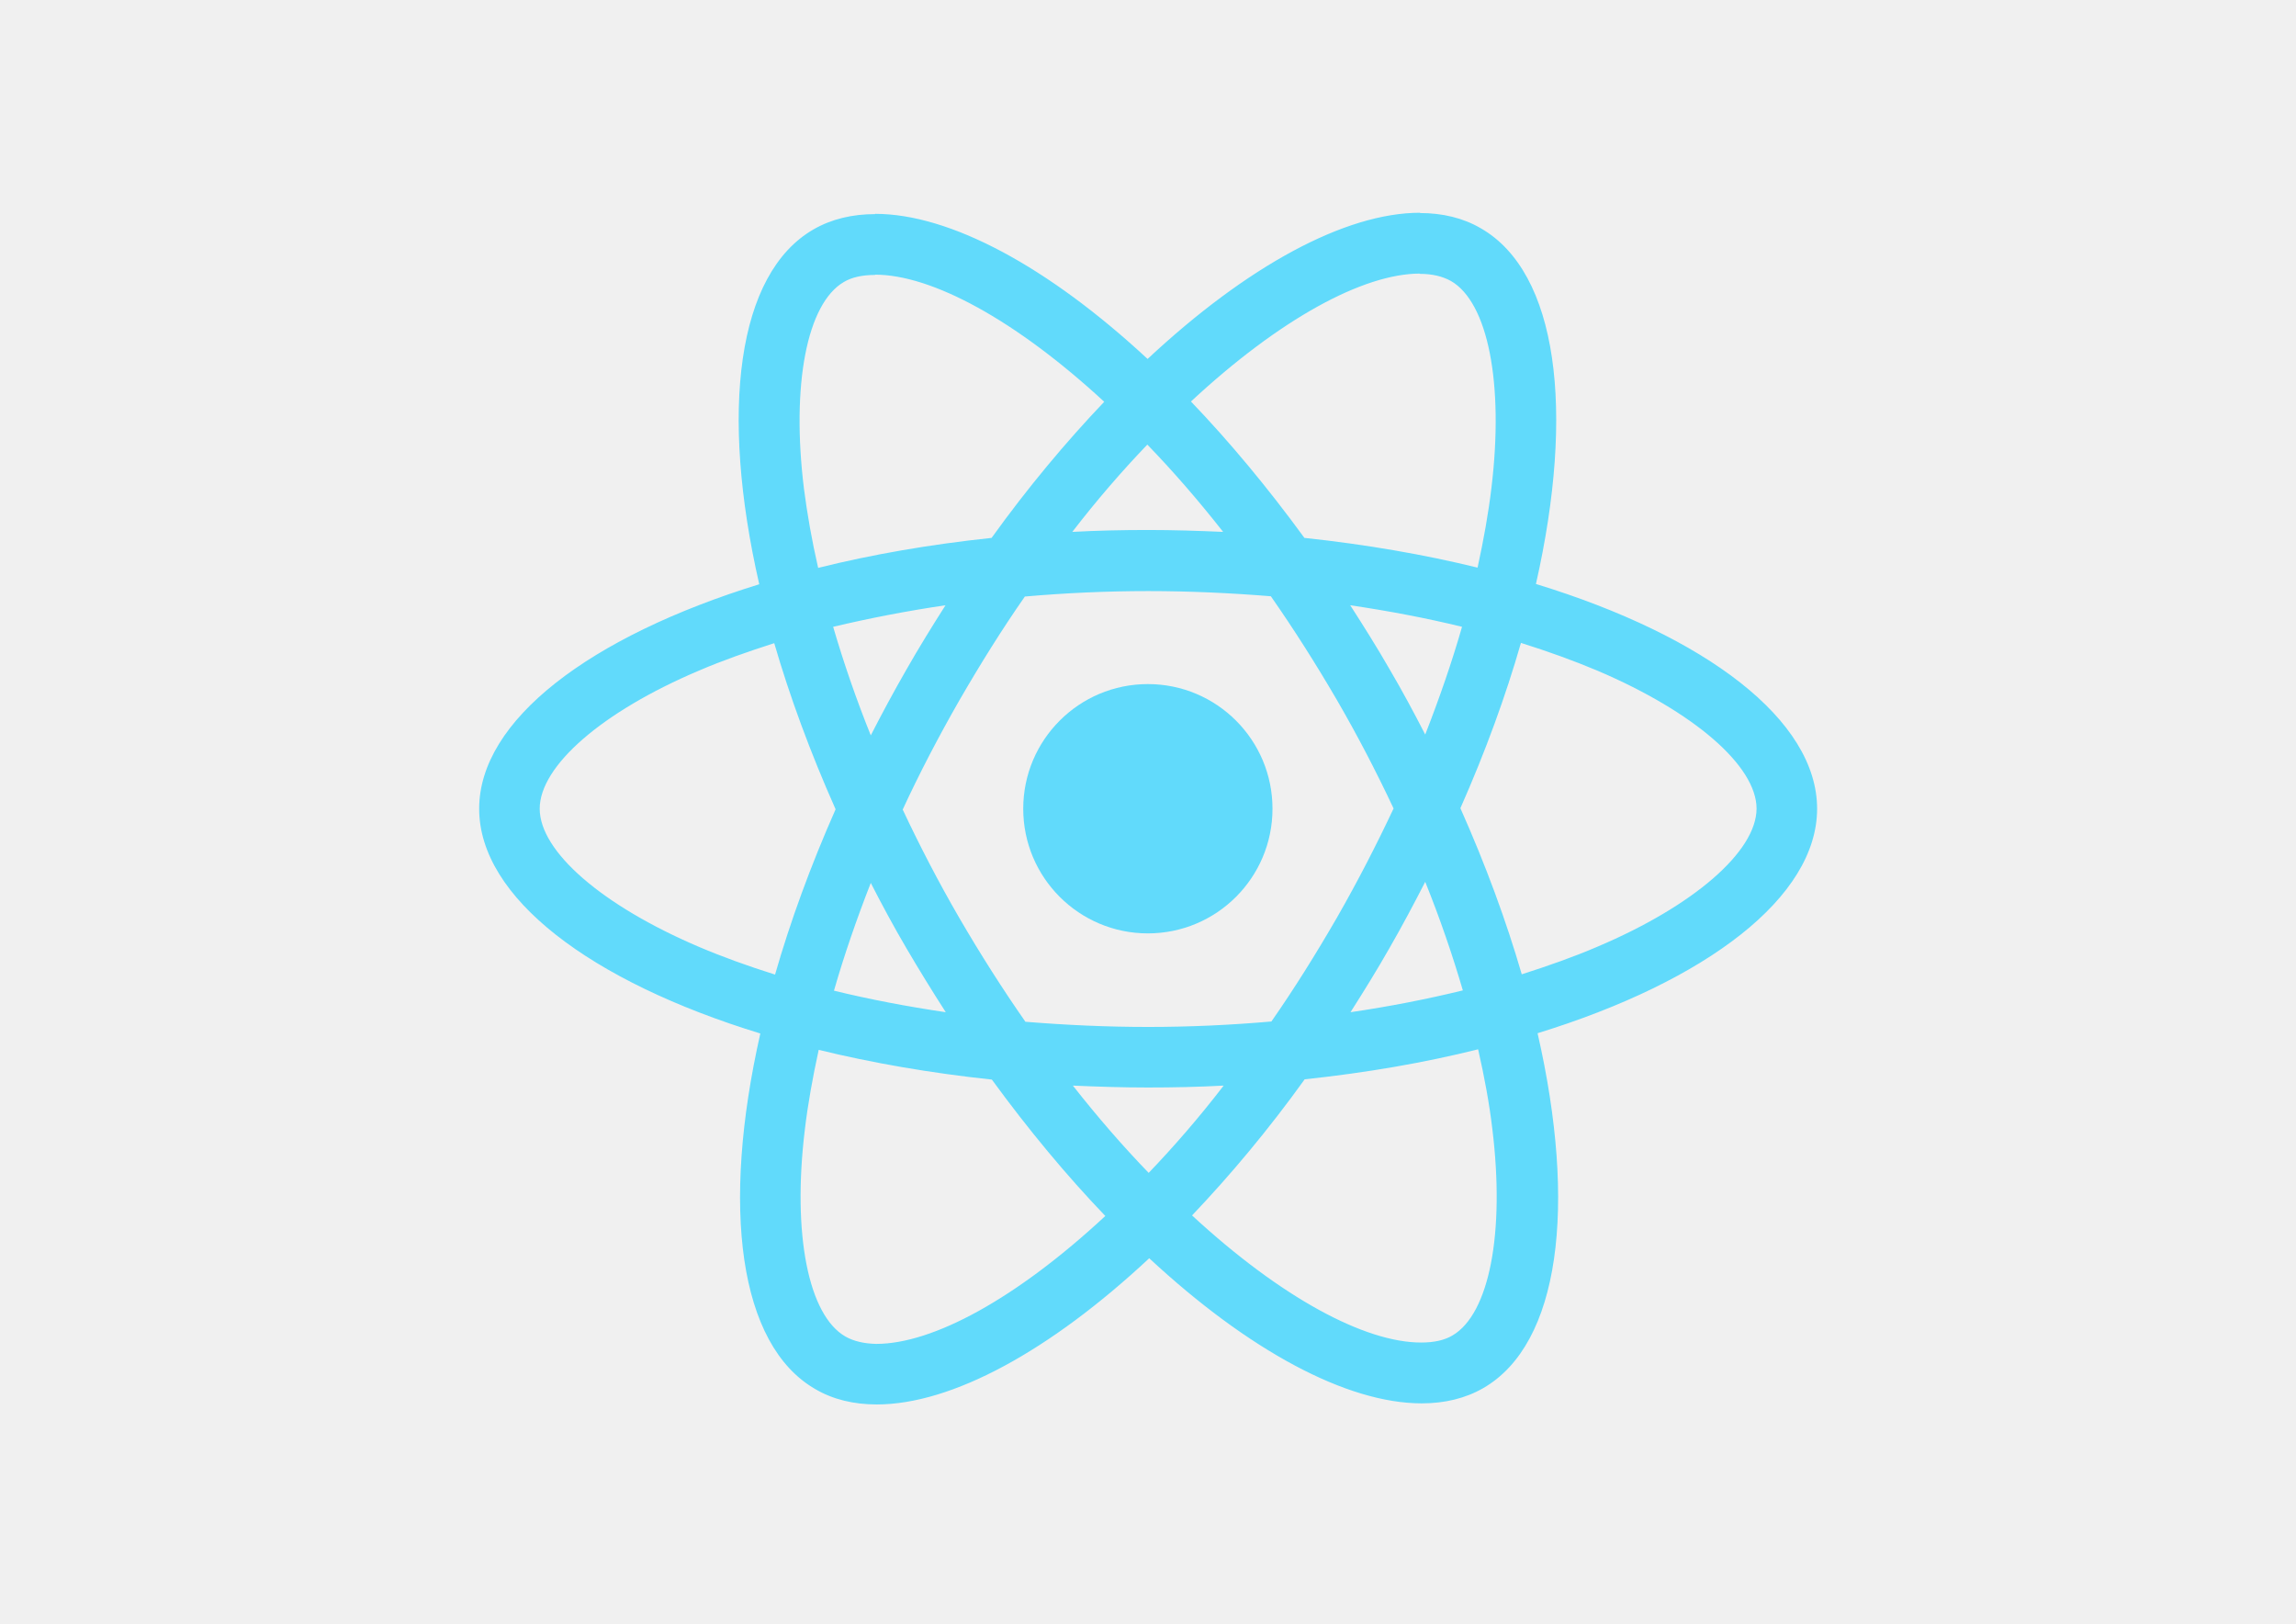
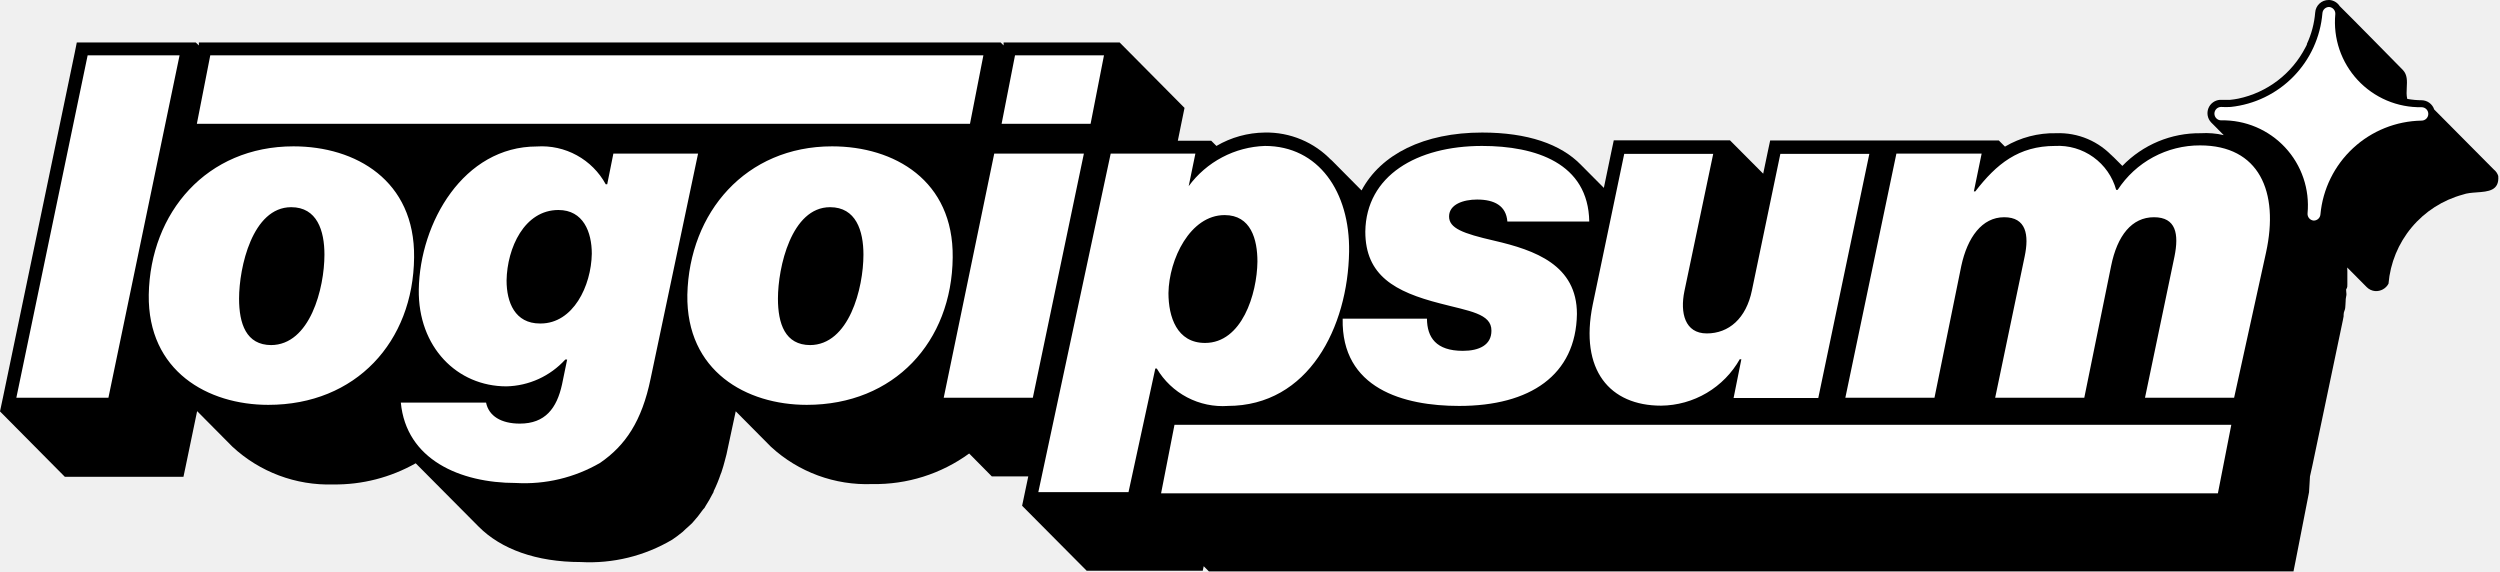
- <svg xmlns="http://www.w3.org/2000/svg" viewBox="0 0 841.9 595.3">
-   <g fill="#61DAFB">
-     <path d="M666.3 296.5c0-32.5-40.7-63.3-103.1-82.4 14.4-63.6 8-114.2-20.2-130.4-6.5-3.8-14.1-5.6-22.4-5.6v22.3c4.6 0 8.3.9 11.4 2.6 13.6 7.8 19.5 37.5 14.9 75.7-1.1 9.4-2.9 19.3-5.1 29.4-19.6-4.8-41-8.5-63.5-10.9-13.5-18.5-27.5-35.3-41.6-50 32.6-30.3 63.2-46.9 84-46.9V78c-27.5 0-63.5 19.6-99.9 53.6-36.4-33.8-72.4-53.2-99.9-53.2v22.3c20.7 0 51.4 16.5 84 46.6-14 14.7-28 31.4-41.3 49.9-22.6 2.4-44 6.1-63.6 11-2.3-10-4-19.7-5.2-29-4.7-38.2 1.1-67.9 14.6-75.8 3-1.8 6.9-2.6 11.5-2.6V78.5c-8.4 0-16 1.8-22.6 5.6-28.1 16.2-34.4 66.7-19.9 130.1-62.2 19.2-102.7 49.9-102.7 82.3 0 32.5 40.7 63.3 103.1 82.4-14.4 63.6-8 114.2 20.2 130.4 6.5 3.8 14.1 5.6 22.5 5.6 27.5 0 63.5-19.6 99.9-53.6 36.4 33.8 72.4 53.2 99.9 53.2 8.4 0 16-1.8 22.6-5.6 28.1-16.2 34.4-66.7 19.9-130.1 62-19.1 102.5-49.9 102.5-82.3zm-130.2-66.7c-3.7 12.9-8.3 26.2-13.5 39.5-4.1-8-8.4-16-13.1-24-4.6-8-9.5-15.8-14.4-23.4 14.2 2.1 27.9 4.7 41 7.9zm-45.8 106.5c-7.8 13.5-15.8 26.3-24.1 38.2-14.9 1.3-30 2-45.2 2-15.1 0-30.2-.7-45-1.9-8.3-11.9-16.4-24.6-24.2-38-7.6-13.1-14.5-26.4-20.8-39.8 6.2-13.4 13.2-26.8 20.7-39.9 7.8-13.5 15.8-26.3 24.1-38.2 14.9-1.3 30-2 45.2-2 15.1 0 30.2.7 45 1.9 8.3 11.9 16.4 24.6 24.2 38 7.6 13.1 14.5 26.4 20.8 39.8-6.3 13.4-13.2 26.8-20.7 39.9zm32.3-13c5.4 13.4 10 26.8 13.8 39.8-13.1 3.2-26.9 5.9-41.2 8 4.9-7.7 9.8-15.6 14.4-23.7 4.6-8 8.9-16.1 13-24.1zM421.2 430c-9.3-9.6-18.6-20.3-27.8-32 9 .4 18.2.7 27.5.7 9.4 0 18.7-.2 27.8-.7-9 11.7-18.3 22.4-27.5 32zm-74.4-58.9c-14.2-2.1-27.9-4.7-41-7.9 3.7-12.9 8.3-26.2 13.5-39.5 4.1 8 8.4 16 13.1 24 4.7 8 9.5 15.8 14.4 23.4zM420.7 163c9.3 9.6 18.6 20.3 27.8 32-9-.4-18.2-.7-27.5-.7-9.4 0-18.7.2-27.8.7 9-11.7 18.3-22.4 27.5-32zm-74 58.9c-4.9 7.7-9.8 15.6-14.4 23.7-4.6 8-8.9 16-13 24-5.4-13.4-10-26.8-13.8-39.8 13.1-3.1 26.9-5.8 41.2-7.9zm-90.5 125.2c-35.4-15.1-58.3-34.9-58.3-50.6 0-15.7 22.9-35.6 58.3-50.6 8.6-3.7 18-7 27.7-10.1 5.7 19.6 13.2 40 22.5 60.9-9.2 20.8-16.6 41.1-22.2 60.6-9.9-3.1-19.3-6.5-28-10.2zM310 490c-13.6-7.8-19.5-37.5-14.9-75.7 1.1-9.4 2.9-19.3 5.1-29.4 19.6 4.8 41 8.5 63.5 10.9 13.5 18.5 27.5 35.3 41.6 50-32.6 30.3-63.2 46.9-84 46.9-4.5-.1-8.3-1-11.3-2.7zm237.2-76.2c4.7 38.2-1.1 67.9-14.6 75.8-3 1.8-6.9 2.6-11.5 2.6-20.7 0-51.4-16.5-84-46.6 14-14.7 28-31.4 41.3-49.9 22.6-2.4 44-6.1 63.6-11 2.3 10.1 4.1 19.8 5.2 29.1zm38.5-66.7c-8.6 3.7-18 7-27.7 10.1-5.7-19.6-13.2-40-22.5-60.9 9.2-20.8 16.6-41.1 22.2-60.6 9.9 3.1 19.3 6.5 28.1 10.2 35.4 15.1 58.3 34.9 58.3 50.6-.1 15.7-23 35.6-58.4 50.6zM320.8 78.4z" />
-     <circle cx="420.9" cy="296.5" r="45.7" />
-     <path d="M520.5 78.1z" />
-   </g>
+ <svg xmlns="http://www.w3.org/2000/svg" id="logo-78" width="175" height="40" viewBox="0 0 175 40" fill="none">
+   <path class="ccustom" d="M170.394 7.664L174.568 11.867C174.714 11.983 174.822 12.14 174.878 12.317C174.963 13.351 174.18 13.408 173.38 13.466C173.034 13.491 172.685 13.516 172.402 13.621C170.998 14.001 169.746 14.803 168.815 15.919C167.883 17.035 167.318 18.411 167.195 19.859C167.105 20.027 166.969 20.164 166.802 20.256C166.636 20.347 166.447 20.389 166.257 20.375C166.037 20.356 165.831 20.259 165.675 20.103L164.305 18.724C164.315 18.818 164.315 18.912 164.315 18.987V19.897C164.315 19.954 164.317 20.01 164.31 20.065C164.301 20.127 164.28 20.189 164.231 20.253V20.338C164.231 20.381 164.236 20.421 164.241 20.462C164.251 20.545 164.262 20.631 164.231 20.75C164.201 20.862 164.198 20.992 164.194 21.109C164.193 21.178 164.191 21.242 164.184 21.294C164.174 21.367 164.174 21.445 164.168 21.522C164.162 21.595 164.15 21.667 164.118 21.735C164.074 21.831 164.059 21.922 164.055 22.014C164.052 22.058 164.052 22.103 164.052 22.148L163.996 22.439L161.867 32.589L161.698 33.349L161.632 34.456L160.694 39.249L160.544 40H84.625L84.259 39.634L84.193 39.953H76.069L71.548 35.403L71.979 33.349H69.428L67.842 31.745C65.875 33.178 63.493 33.928 61.06 33.884C58.444 33.987 55.894 33.049 53.968 31.276L51.501 28.79L50.966 31.285C50.901 31.642 50.816 31.979 50.722 32.308L50.638 32.617L50.497 33.068C50.486 33.107 50.47 33.144 50.45 33.18C50.311 33.594 50.145 33.998 49.953 34.39C49.958 34.405 49.958 34.422 49.953 34.437C49.928 34.489 49.9 34.539 49.869 34.587C49.727 34.867 49.571 35.14 49.4 35.403C49.368 35.451 49.34 35.502 49.315 35.553L49.212 35.666C48.983 35.995 48.732 36.308 48.462 36.604C48.387 36.678 48.313 36.748 48.238 36.816C48.161 36.886 48.083 36.955 48.002 37.026L47.795 37.223C47.665 37.331 47.532 37.436 47.396 37.536C47.284 37.619 47.17 37.699 47.054 37.777C45.121 38.922 42.891 39.467 40.647 39.343C37.552 39.343 35.075 38.443 33.508 36.867L29.099 32.43C27.338 33.426 25.344 33.938 23.321 33.912C20.713 33.992 18.178 33.042 16.266 31.266L13.799 28.78L13.002 32.617L12.842 33.377H4.54L0 28.799L0.235 27.692L5.225 3.724L5.375 2.974H13.705L13.921 3.18V2.974H70.047L70.253 3.18V2.974H78.377L82.917 7.552L82.692 8.649L82.448 9.85H84.784L85.15 10.216C86.178 9.613 87.345 9.29 88.537 9.278C89.413 9.26 90.282 9.427 91.09 9.766C91.898 10.105 92.626 10.61 93.227 11.248L93.105 11.107L95.309 13.33C96.651 10.807 99.662 9.278 103.752 9.278C106.923 9.278 109.259 10.084 110.675 11.548L112.27 13.152L112.805 10.572L112.964 9.822H121.097L123.424 12.158L123.752 10.582L123.912 9.831H139.916L140.347 10.263C141.431 9.623 142.672 9.298 143.931 9.325C144.688 9.295 145.442 9.434 146.14 9.73C146.837 10.027 147.46 10.475 147.964 11.041C147.938 11.012 147.913 10.982 147.888 10.953C147.843 10.899 147.798 10.847 147.75 10.798L148.565 11.614C149.275 10.878 150.129 10.296 151.072 9.902C152.016 9.509 153.03 9.312 154.052 9.325C154.595 9.291 155.137 9.337 155.663 9.46L154.775 8.565C154.654 8.435 154.572 8.274 154.539 8.1C154.506 7.926 154.523 7.746 154.587 7.581C154.652 7.417 154.762 7.273 154.905 7.169C155.048 7.064 155.217 7.001 155.394 6.989H156.107C156.299 6.97 156.49 6.942 156.679 6.904C157.676 6.695 158.614 6.266 159.425 5.65C160.237 5.033 160.901 4.244 161.37 3.34C161.411 3.27 161.448 3.198 161.482 3.124V3.077C161.805 2.382 162.001 1.636 162.064 0.872C162.08 0.635 162.187 0.413 162.361 0.251C162.535 0.089 162.764 -0.001 163.002 2.72188e-06H163.077C163.219 0.014 163.357 0.059 163.479 0.134C163.601 0.209 163.704 0.311 163.781 0.432C164.456 1.088 168.208 4.906 168.208 4.906C168.521 5.242 168.498 5.679 168.474 6.12C168.459 6.394 168.444 6.669 168.508 6.923C168.679 6.954 168.852 6.977 169.024 6.993C169.19 7.008 169.356 7.016 169.522 7.017C169.716 7.021 169.905 7.085 170.061 7.201C170.217 7.317 170.334 7.479 170.394 7.664Z" fill="black" />
+   <path d="M42.936 10.751H48.865L45.544 26.501C44.934 29.484 43.771 31.191 42.007 32.401C40.224 33.437 38.175 33.926 36.116 33.809C32.195 33.809 28.433 32.167 28.058 28.18H34.024C34.212 29.118 35.075 29.653 36.388 29.653C38.161 29.653 38.977 28.584 39.343 26.904L39.7 25.169H39.568C39.045 25.744 38.41 26.207 37.702 26.53C36.994 26.852 36.228 27.028 35.45 27.045C31.998 27.045 29.259 24.296 29.315 20.272C29.39 15.582 32.448 10.253 37.58 10.253C38.552 10.188 39.523 10.402 40.377 10.871C41.232 11.34 41.934 12.043 42.401 12.899H42.505L42.936 10.751ZM37.842 22.645C40.122 22.645 41.388 20.019 41.426 17.758C41.426 16.248 40.835 14.7 39.09 14.7C36.707 14.7 35.497 17.355 35.46 19.634C35.46 21.173 36.051 22.645 37.795 22.645M104.4 23.152C104.4 24.156 103.536 24.559 102.401 24.559C100.525 24.559 99.897 23.621 99.887 22.308H93.987C93.884 27.204 98.255 28.415 102.139 28.415C107.101 28.415 110.319 26.266 110.385 21.979C110.385 18.555 107.467 17.514 104.597 16.848C102.392 16.341 101.426 15.976 101.435 15.141C101.445 14.306 102.43 13.968 103.396 13.968C104.606 13.968 105.431 14.4 105.516 15.507H111.248C111.182 11.416 107.495 10.216 103.743 10.216C99.184 10.216 95.628 12.289 95.572 16.21C95.572 19.296 97.655 20.431 100.797 21.238C102.814 21.773 104.418 21.942 104.4 23.152ZM148.236 13.293H148.133C147.878 12.369 147.314 11.56 146.536 11.001C145.758 10.441 144.812 10.164 143.855 10.216C141.304 10.216 139.747 11.482 138.274 13.396H138.171L138.715 10.751H132.748L129.174 27.842H135.413L137.289 18.621C137.72 16.613 138.743 15.206 140.291 15.206C141.839 15.206 142.045 16.445 141.726 17.955L139.662 27.842H145.9L147.777 18.621C148.208 16.482 149.231 15.206 150.778 15.206C152.326 15.206 152.533 16.379 152.214 17.955L150.15 27.842H156.388L158.621 17.683C159.559 13.396 158.124 10.178 154.006 10.178C152.86 10.174 151.732 10.456 150.724 11C149.716 11.544 148.861 12.332 148.236 13.293ZM1.144 27.842H7.589L12.57 3.874H6.135L1.144 27.842ZM20.544 10.244C24.897 10.244 29.052 12.627 28.987 18.021C28.93 23.921 24.916 28.34 18.78 28.34C14.559 28.34 10.338 25.994 10.413 20.628C10.516 14.869 14.475 10.244 20.544 10.244ZM18.959 24.156C21.707 24.156 22.711 20.169 22.711 17.824C22.711 16.145 22.195 14.503 20.384 14.503C17.664 14.503 16.735 18.724 16.735 20.901C16.735 22.645 17.223 24.156 18.996 24.156M14.719 3.874L13.78 8.668H67.899L68.837 3.874H14.719ZM58.246 10.244C62.598 10.244 66.754 12.627 66.689 18.021C66.632 23.921 62.608 28.34 56.473 28.34C52.251 28.34 48.03 25.994 48.114 20.628C48.246 14.869 52.204 10.244 58.246 10.244ZM56.688 24.156C59.437 24.156 60.441 20.169 60.441 17.824C60.441 16.145 59.916 14.503 58.105 14.503C55.394 14.503 54.456 18.724 54.456 20.901C54.456 22.645 54.944 24.156 56.726 24.156M71.051 3.874L70.112 8.668H76.341L77.279 3.874H71.051ZM66.06 27.842H72.298L75.872 10.751H69.597L66.06 27.842ZM85.966 28.415C84.973 28.485 83.98 28.278 83.099 27.815C82.217 27.353 81.482 26.654 80.975 25.797H80.872L78.996 34.447H72.683L77.749 10.751H83.677L83.208 13.03C83.827 12.188 84.629 11.497 85.554 11.01C86.478 10.522 87.501 10.251 88.546 10.216C92.298 10.216 94.503 13.433 94.437 17.617C94.353 22.88 91.623 28.415 85.929 28.415H85.966ZM85.722 15.056C83.311 15.056 81.829 18.143 81.792 20.516C81.792 22.167 82.373 24.006 84.353 24.006C86.932 24.006 87.992 20.591 88.02 18.311C88.02 16.764 87.57 15.056 85.722 15.056ZM121.792 25.15H121.895L121.351 27.861H127.279L130.854 10.769H124.625L122.636 20.319C122.233 22.298 121.013 23.34 119.475 23.34C117.936 23.34 117.598 21.895 117.908 20.385L119.925 10.769H113.696L111.491 21.323C110.553 25.919 112.692 28.396 116.276 28.396C117.401 28.385 118.504 28.077 119.472 27.504C120.44 26.931 121.241 26.113 121.792 25.131V25.15ZM155.253 34.531L156.191 29.737H82.214L81.276 34.531H155.253Z" fill="white" />
+   <path d="M161.96 15.441C161.899 15.436 161.839 15.419 161.784 15.391C161.728 15.363 161.679 15.325 161.639 15.277C161.599 15.23 161.569 15.176 161.55 15.117C161.531 15.058 161.524 14.996 161.529 14.934C161.607 14.099 161.508 13.256 161.238 12.462C160.968 11.668 160.533 10.939 159.961 10.324C159.39 9.71 158.695 9.223 157.923 8.895C157.15 8.568 156.317 8.407 155.478 8.424C155.354 8.424 155.235 8.375 155.147 8.287C155.059 8.199 155.009 8.079 155.009 7.955C155.009 7.831 155.059 7.711 155.147 7.623C155.235 7.535 155.354 7.486 155.478 7.486C155.703 7.5 155.929 7.5 156.154 7.486C157.82 7.308 159.372 6.556 160.543 5.357C161.715 4.159 162.431 2.589 162.57 0.919C162.58 0.802 162.633 0.692 162.72 0.612C162.807 0.532 162.921 0.487 163.039 0.488C163.101 0.493 163.161 0.509 163.216 0.538C163.271 0.566 163.32 0.604 163.36 0.651C163.401 0.698 163.431 0.753 163.45 0.812C163.469 0.871 163.476 0.933 163.471 0.994C163.393 1.829 163.492 2.671 163.761 3.465C164.031 4.258 164.465 4.986 165.035 5.601C165.606 6.215 166.299 6.702 167.07 7.031C167.842 7.359 168.674 7.52 169.512 7.505C169.636 7.505 169.756 7.554 169.844 7.642C169.932 7.73 169.981 7.849 169.981 7.974C169.981 8.098 169.932 8.217 169.844 8.305C169.756 8.393 169.636 8.443 169.512 8.443C167.73 8.472 166.021 9.159 164.714 10.371C163.407 11.583 162.593 13.235 162.43 15.009C162.42 15.127 162.367 15.237 162.28 15.317C162.193 15.397 162.079 15.441 161.96 15.441Z" fill="white" />
</svg>
